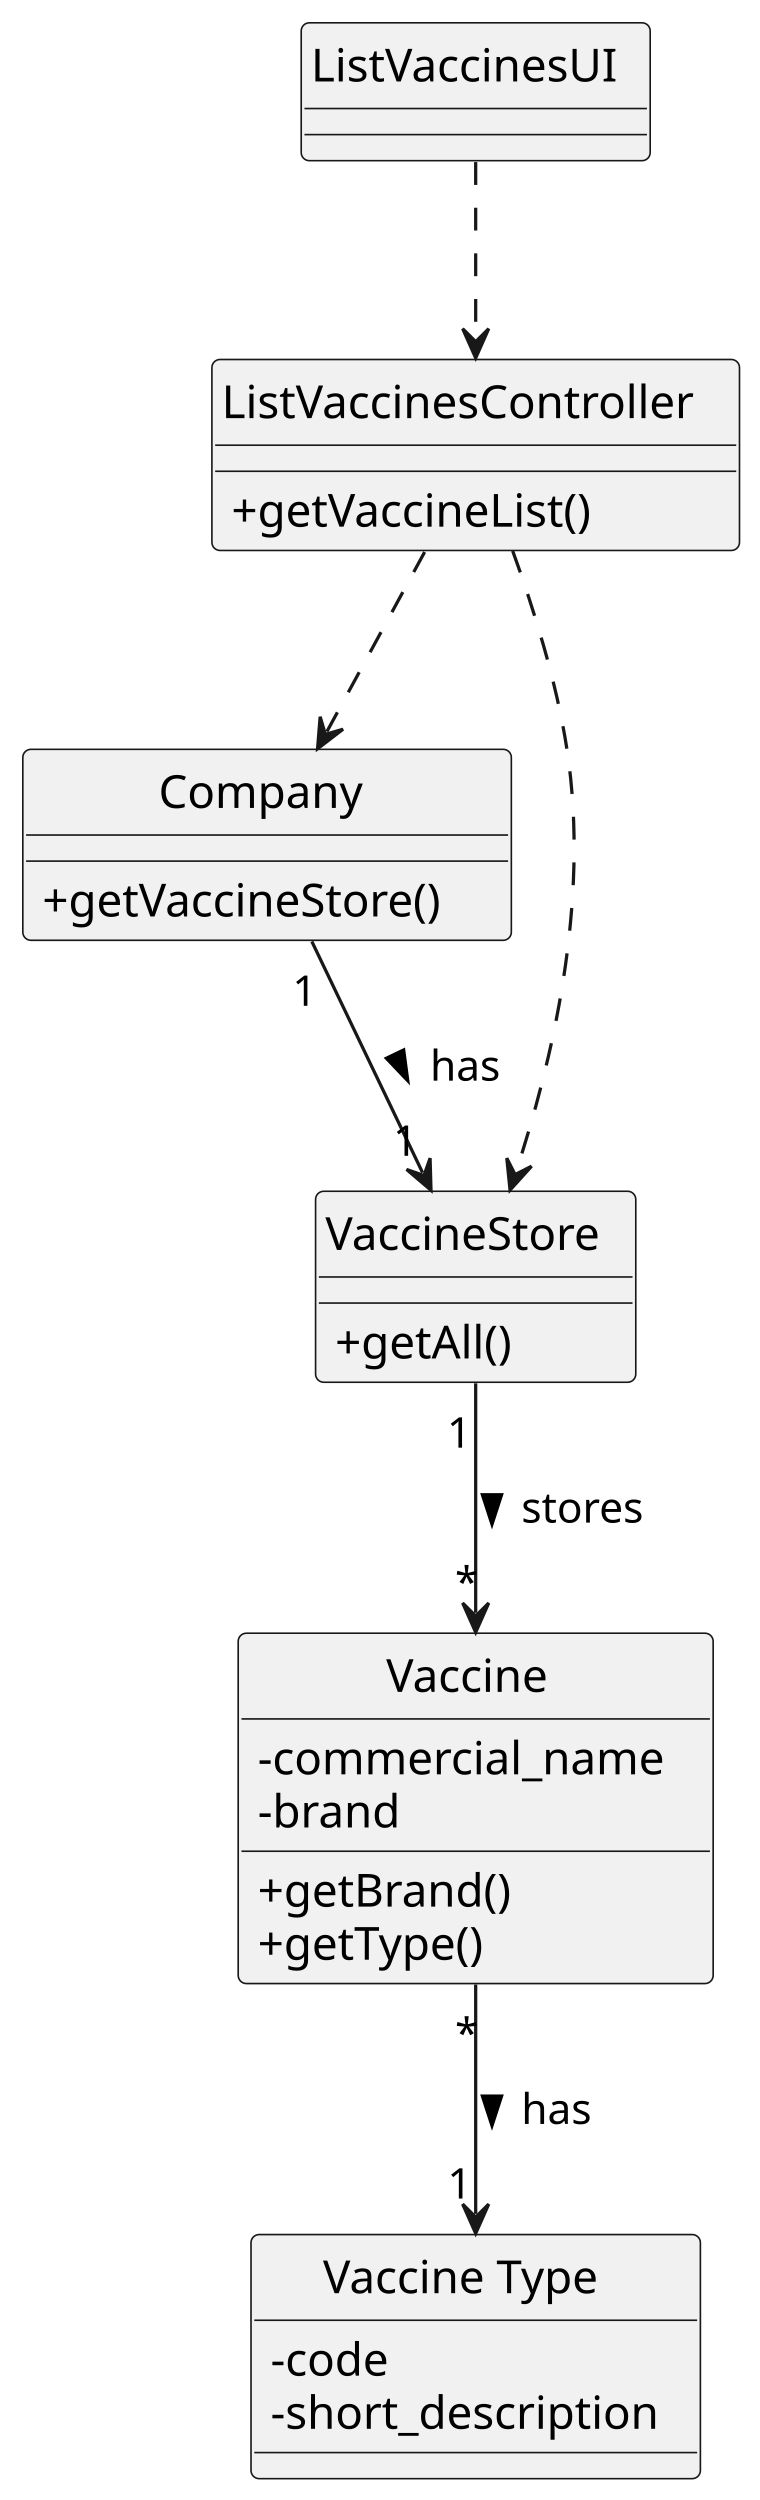
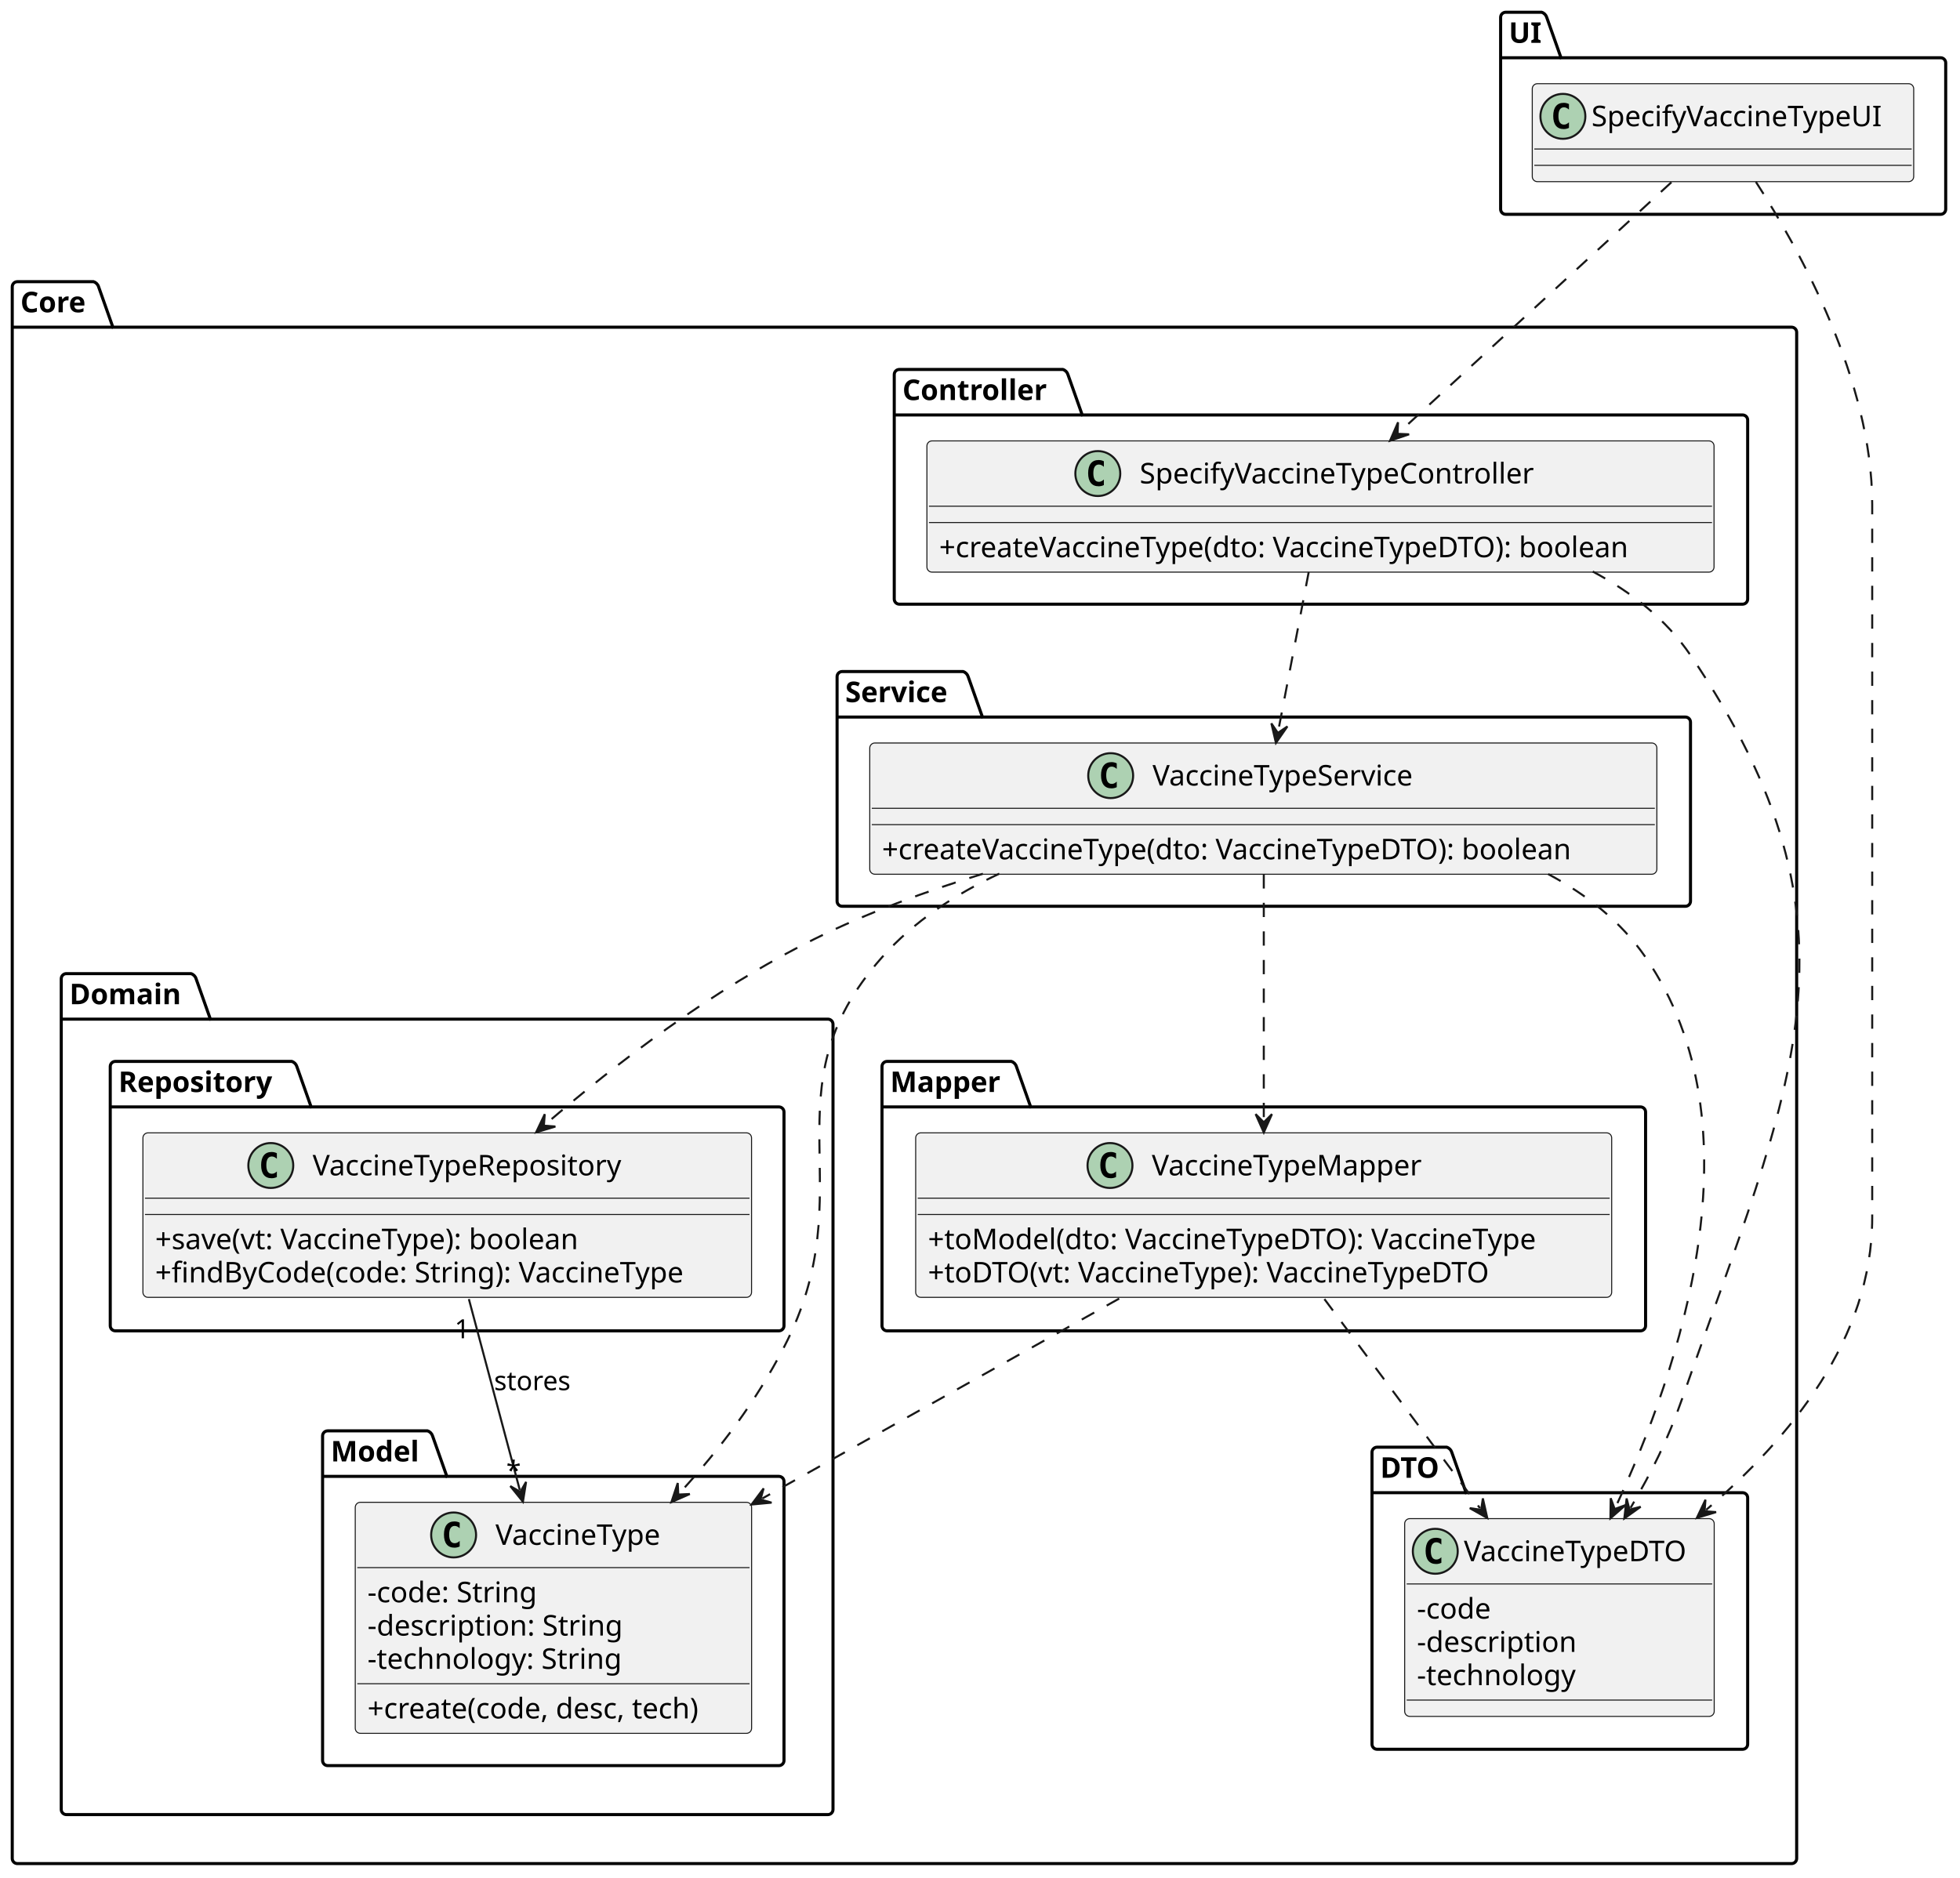
- <svg xmlns="http://www.w3.org/2000/svg" contentStyleType="text/css" data-diagram-type="CLASS" height="767px" preserveAspectRatio="none" style="width:233px;height:767px;background:#FFFFFF;" version="1.1" viewBox="0 0 233 767" width="233px" zoomAndPan="magnify">
+ <svg xmlns="http://www.w3.org/2000/svg" contentStyleType="text/css" data-diagram-type="CLASS" height="920px" preserveAspectRatio="none" style="width:960px;height:920px;background:#FFFFFF;" version="1.1" viewBox="0 0 960 920" width="960px" zoomAndPan="magnify">
  <defs />
  <g>
-     <g class="entity" data-entity="ListVaccinesUI" data-source-line="4" data-uid="ent0002" id="entity_ListVaccinesUI">
-       <rect fill="#F1F1F1" height="42.297" rx="2.5" ry="2.5" style="stroke:#181818;stroke-width:0.5;" width="107.069" x="92.41" y="7" />
-       <text fill="#000000" font-family="sans-serif" font-size="14" lengthAdjust="spacing" textLength="101.069" x="95.41" y="24.995">ListVaccinesUI</text>
-       <line style="stroke:#181818;stroke-width:0.5;" x1="93.41" x2="198.479" y1="33.297" y2="33.297" />
-       <line style="stroke:#181818;stroke-width:0.5;" x1="93.41" x2="198.479" y1="41.297" y2="41.297" />
+     <g class="cluster" data-entity="UI" data-source-line="3" data-uid="ent0002" id="cluster_UI">
+       <path d="M737.5,6 L755.077,6 A3.75,3.75 0 0 1 757.577,8.5 L764.577,28.297 L950.5,28.297 A2.5,2.5 0 0 1 953,30.797 L953,102.5 A2.5,2.5 0 0 1 950.5,105 L737.5,105 A2.5,2.5 0 0 1 735,102.5 L735,8.5 A2.5,2.5 0 0 1 737.5,6" fill="none" style="stroke:#000000;stroke-width:1.5;" />
+       <line style="stroke:#000000;stroke-width:1.5;" x1="735" x2="764.577" y1="28.297" y2="28.297" />
+       <text fill="#000000" font-family="sans-serif" font-size="14" font-weight="bold" lengthAdjust="spacing" textLength="16.577" x="739" y="20.995">UI</text>
    </g>
-     <g class="entity" data-entity="ListVaccinesController" data-source-line="7" data-uid="ent0003" id="entity_ListVaccinesController">
-       <rect fill="#F1F1F1" height="58.594" rx="2.5" ry="2.5" style="stroke:#181818;stroke-width:0.5;" width="161.866" x="65.01" y="110.29" />
-       <text fill="#000000" font-family="sans-serif" font-size="14" lengthAdjust="spacing" textLength="155.866" x="68.01" y="128.285">ListVaccinesController</text>
-       <line style="stroke:#181818;stroke-width:0.5;" x1="66.01" x2="225.876" y1="136.587" y2="136.587" />
-       <line style="stroke:#181818;stroke-width:0.5;" x1="66.01" x2="225.876" y1="144.587" y2="144.587" />
-       <text fill="#000000" font-family="sans-serif" font-size="14" lengthAdjust="spacing" textLength="125.043" x="71.01" y="161.582">+getVaccineList()</text>
+     <g class="cluster" data-entity="Core" data-source-line="8" data-uid="ent0004" id="cluster_Core">
+       <path d="M8.5,138 L45.792,138 A3.75,3.75 0 0 1 48.292,140.5 L55.292,160.297 L877.5,160.297 A2.5,2.5 0 0 1 880,162.797 L880,910.5 A2.5,2.5 0 0 1 877.5,913 L8.5,913 A2.5,2.5 0 0 1 6,910.5 L6,140.5 A2.5,2.5 0 0 1 8.5,138" fill="none" style="stroke:#000000;stroke-width:1.5;" />
+       <line style="stroke:#000000;stroke-width:1.5;" x1="6" x2="55.292" y1="160.297" y2="160.297" />
+       <text fill="#000000" font-family="sans-serif" font-size="14" font-weight="bold" lengthAdjust="spacing" textLength="36.292" x="10" y="152.995">Core</text>
    </g>
-     <g class="entity" data-entity="Company" data-source-line="11" data-uid="ent0004" id="entity_Company">
-       <rect fill="#F1F1F1" height="58.594" rx="2.5" ry="2.5" style="stroke:#181818;stroke-width:0.5;" width="149.881" x="7" y="229.89" />
-       <text fill="#000000" font-family="sans-serif" font-size="14" lengthAdjust="spacing" textLength="66.603" x="48.639" y="247.885">Company</text>
-       <line style="stroke:#181818;stroke-width:0.5;" x1="8" x2="155.881" y1="256.187" y2="256.187" />
-       <line style="stroke:#181818;stroke-width:0.5;" x1="8" x2="155.881" y1="264.187" y2="264.187" />
-       <text fill="#000000" font-family="sans-serif" font-size="14" lengthAdjust="spacing" textLength="137.881" x="13" y="281.182">+getVaccineStore()</text>
+     <g class="cluster" data-entity="Controller" data-source-line="10" data-uid="ent0005" id="cluster_Controller">
+       <path d="M440.5,181 L520.571,181 A3.75,3.75 0 0 1 523.071,183.5 L530.071,203.297 L853.5,203.297 A2.5,2.5 0 0 1 856,205.797 L856,293.5 A2.5,2.5 0 0 1 853.5,296 L440.5,296 A2.5,2.5 0 0 1 438,293.5 L438,183.5 A2.5,2.5 0 0 1 440.5,181" fill="none" style="stroke:#000000;stroke-width:1.5;" />
+       <line style="stroke:#000000;stroke-width:1.5;" x1="438" x2="530.071" y1="203.297" y2="203.297" />
+       <text fill="#000000" font-family="sans-serif" font-size="14" font-weight="bold" lengthAdjust="spacing" textLength="79.071" x="442" y="195.995">Controller</text>
    </g>
-     <g class="entity" data-entity="VaccineStore" data-source-line="15" data-uid="ent0005" id="entity_VaccineStore">
-       <rect fill="#F1F1F1" height="58.594" rx="2.5" ry="2.5" style="stroke:#181818;stroke-width:0.5;" width="98.237" x="96.82" y="365.48" />
-       <text fill="#000000" font-family="sans-serif" font-size="14" lengthAdjust="spacing" textLength="92.237" x="99.82" y="383.475">VaccineStore</text>
-       <line style="stroke:#181818;stroke-width:0.5;" x1="97.82" x2="194.057" y1="391.777" y2="391.777" />
-       <line style="stroke:#181818;stroke-width:0.5;" x1="97.82" x2="194.057" y1="399.777" y2="399.777" />
-       <text fill="#000000" font-family="sans-serif" font-size="14" lengthAdjust="spacing" textLength="63" x="102.82" y="416.772">+getAll()</text>
+     <g class="cluster" data-entity="Service" data-source-line="16" data-uid="ent0007" id="cluster_Service">
+       <path d="M412.5,329 L471.701,329 A3.75,3.75 0 0 1 474.201,331.5 L481.201,351.297 L825.5,351.297 A2.5,2.5 0 0 1 828,353.797 L828,441.5 A2.5,2.5 0 0 1 825.5,444 L412.5,444 A2.5,2.5 0 0 1 410,441.5 L410,331.5 A2.5,2.5 0 0 1 412.5,329" fill="none" style="stroke:#000000;stroke-width:1.5;" />
+       <line style="stroke:#000000;stroke-width:1.5;" x1="410" x2="481.201" y1="351.297" y2="351.297" />
+       <text fill="#000000" font-family="sans-serif" font-size="14" font-weight="bold" lengthAdjust="spacing" textLength="58.201" x="414" y="343.995">Service</text>
    </g>
-     <g class="entity" data-entity="Vaccine" data-source-line="19" data-uid="ent0006" id="entity_Vaccine">
-       <rect fill="#F1F1F1" height="107.484" rx="2.5" ry="2.5" style="stroke:#181818;stroke-width:0.5;" width="145.718" x="73.08" y="501.07" />
-       <text fill="#000000" font-family="sans-serif" font-size="14" lengthAdjust="spacing" textLength="54.927" x="118.475" y="519.065">Vaccine</text>
-       <line style="stroke:#181818;stroke-width:0.5;" x1="74.08" x2="217.798" y1="527.367" y2="527.367" />
-       <text fill="#000000" font-family="sans-serif" font-size="14" lengthAdjust="spacing" textLength="133.718" x="79.08" y="544.362">-commercial_name</text>
-       <text fill="#000000" font-family="sans-serif" font-size="14" lengthAdjust="spacing" textLength="46.033" x="79.08" y="560.659">-brand</text>
-       <line style="stroke:#181818;stroke-width:0.5;" x1="74.08" x2="217.798" y1="567.961" y2="567.961" />
-       <text fill="#000000" font-family="sans-serif" font-size="14" lengthAdjust="spacing" textLength="87.343" x="79.08" y="584.956">+getBrand()</text>
-       <text fill="#000000" font-family="sans-serif" font-size="14" lengthAdjust="spacing" textLength="79.981" x="79.08" y="601.253">+getType()</text>
+     <g class="cluster" data-entity="Domain" data-source-line="22" data-uid="ent0009" id="cluster_Domain">
+       <path d="M32.5,477 L93.54,477 A3.75,3.75 0 0 1 96.04,479.5 L103.04,499.297 L405.5,499.297 A2.5,2.5 0 0 1 408,501.797 L408,886.5 A2.5,2.5 0 0 1 405.5,889 L32.5,889 A2.5,2.5 0 0 1 30,886.5 L30,479.5 A2.5,2.5 0 0 1 32.5,477" fill="none" style="stroke:#000000;stroke-width:1.5;" />
+       <line style="stroke:#000000;stroke-width:1.5;" x1="30" x2="103.04" y1="499.297" y2="499.297" />
+       <text fill="#000000" font-family="sans-serif" font-size="14" font-weight="bold" lengthAdjust="spacing" textLength="60.04" x="34" y="491.995">Domain</text>
    </g>
-     <g class="entity" data-entity="Vaccine Type" data-source-line="26" data-uid="ent0007" id="entity_Vaccine Type">
-       <rect fill="#F1F1F1" height="74.891" rx="2.5" ry="2.5" style="stroke:#181818;stroke-width:0.5;" width="137.87" x="77.01" y="685.56" />
-       <text fill="#000000" font-family="sans-serif" font-size="14" lengthAdjust="spacing" textLength="93.714" x="99.088" y="703.555">Vaccine Type</text>
-       <line style="stroke:#181818;stroke-width:0.5;" x1="78.01" x2="213.88" y1="711.857" y2="711.857" />
-       <text fill="#000000" font-family="sans-serif" font-size="14" lengthAdjust="spacing" textLength="38.815" x="83.01" y="728.852">-code</text>
-       <text fill="#000000" font-family="sans-serif" font-size="14" lengthAdjust="spacing" textLength="125.87" x="83.01" y="745.149">-short_description</text>
-       <line style="stroke:#181818;stroke-width:0.5;" x1="78.01" x2="213.88" y1="752.451" y2="752.451" />
+     <g class="cluster" data-entity="Model" data-source-line="23" data-uid="ent0010" id="cluster_Model">
+       <path d="M160.5,701 L209.365,701 A3.75,3.75 0 0 1 211.865,703.5 L218.865,723.297 L381.5,723.297 A2.5,2.5 0 0 1 384,725.797 L384,862.5 A2.5,2.5 0 0 1 381.5,865 L160.5,865 A2.5,2.5 0 0 1 158,862.5 L158,703.5 A2.5,2.5 0 0 1 160.5,701" fill="none" style="stroke:#000000;stroke-width:1.5;" />
+       <line style="stroke:#000000;stroke-width:1.5;" x1="158" x2="218.865" y1="723.297" y2="723.297" />
+       <text fill="#000000" font-family="sans-serif" font-size="14" font-weight="bold" lengthAdjust="spacing" textLength="47.865" x="162" y="715.995">Model</text>
    </g>
-     <g class="link" data-entity-1="ListVaccinesUI" data-entity-2="ListVaccinesController" data-source-line="31" data-uid="lnk8" id="link_ListVaccinesUI_ListVaccinesController">
-       <path codeLine="31" d="M145.94,49.73 C145.94,66.7 145.94,84.95 145.94,103.84" fill="none" id="ListVaccinesUI-to-ListVaccinesController" style="stroke:#181818;stroke-width:1;stroke-dasharray:7,7;" />
-       <polygon fill="#181818" points="145.94,109.84,149.94,100.84,145.94,104.84,141.94,100.84,145.94,109.84" style="stroke:#181818;stroke-width:1;" />
+     <g class="cluster" data-entity="Repository" data-source-line="32" data-uid="ent0012" id="cluster_Repository">
+       <path d="M56.5,520 L142.888,520 A3.75,3.75 0 0 1 145.388,522.5 L152.388,542.297 L381.5,542.297 A2.5,2.5 0 0 1 384,544.797 L384,649.5 A2.5,2.5 0 0 1 381.5,652 L56.5,652 A2.5,2.5 0 0 1 54,649.5 L54,522.5 A2.5,2.5 0 0 1 56.5,520" fill="none" style="stroke:#000000;stroke-width:1.5;" />
+       <line style="stroke:#000000;stroke-width:1.5;" x1="54" x2="152.388" y1="542.297" y2="542.297" />
+       <text fill="#000000" font-family="sans-serif" font-size="14" font-weight="bold" lengthAdjust="spacing" textLength="85.388" x="58" y="534.995">Repository</text>
    </g>
-     <g class="link" data-entity-1="ListVaccinesController" data-entity-2="Company" data-source-line="32" data-uid="lnk9" id="link_ListVaccinesController_Company">
-       <path codeLine="32" d="M130.28,169.36 C120.29,187.72 110.27,206.141 100.3,224.441" fill="none" id="ListVaccinesController-to-Company" style="stroke:#181818;stroke-width:1;stroke-dasharray:7,7;" />
-       <polygon fill="#181818" points="97.43,229.71,105.248,223.72,99.822,225.319,98.223,219.893,97.43,229.71" style="stroke:#181818;stroke-width:1;" />
+     <g class="cluster" data-entity="DTO" data-source-line="40" data-uid="ent0014" id="cluster_DTO">
+       <path d="M674.5,709 L708.572,709 A3.75,3.75 0 0 1 711.072,711.5 L718.072,731.297 L853.5,731.297 A2.5,2.5 0 0 1 856,733.797 L856,854.5 A2.5,2.5 0 0 1 853.5,857 L674.5,857 A2.5,2.5 0 0 1 672,854.5 L672,711.5 A2.5,2.5 0 0 1 674.5,709" fill="none" style="stroke:#000000;stroke-width:1.5;" />
+       <line style="stroke:#000000;stroke-width:1.5;" x1="672" x2="718.072" y1="731.297" y2="731.297" />
+       <text fill="#000000" font-family="sans-serif" font-size="14" font-weight="bold" lengthAdjust="spacing" textLength="33.072" x="676" y="723.995">DTO</text>
    </g>
-     <g class="link" data-entity-1="ListVaccinesController" data-entity-2="VaccineStore" data-source-line="33" data-uid="lnk10" id="link_ListVaccinesController_VaccineStore">
-       <path codeLine="33" d="M157.29,169.02 C163.57,186.31 170.74,209.01 173.94,229.89 C181.21,277.39 169.047,326.728 158.347,359.408" fill="none" id="ListVaccinesController-to-VaccineStore" style="stroke:#181818;stroke-width:1;stroke-dasharray:7,7;" />
-       <polygon fill="#181818" points="156.48,365.11,163.082,357.801,158.036,360.358,155.479,355.312,156.48,365.11" style="stroke:#181818;stroke-width:1;" />
+     <g class="cluster" data-entity="Mapper" data-source-line="48" data-uid="ent0016" id="cluster_Mapper">
+       <path d="M434.5,520 L495.321,520 A3.75,3.75 0 0 1 497.821,522.5 L504.821,542.297 L803.5,542.297 A2.5,2.5 0 0 1 806,544.797 L806,649.5 A2.5,2.5 0 0 1 803.5,652 L434.5,652 A2.5,2.5 0 0 1 432,649.5 L432,522.5 A2.5,2.5 0 0 1 434.5,520" fill="none" style="stroke:#000000;stroke-width:1.5;" />
+       <line style="stroke:#000000;stroke-width:1.5;" x1="432" x2="504.821" y1="542.297" y2="542.297" />
+       <text fill="#000000" font-family="sans-serif" font-size="14" font-weight="bold" lengthAdjust="spacing" textLength="59.821" x="436" y="534.995">Mapper</text>
    </g>
-     <g class="link" data-entity-1="Company" data-entity-2="VaccineStore" data-source-line="34" data-uid="lnk11" id="link_Company_VaccineStore">
-       <path codeLine="34" d="M95.67,288.84 C106.47,311.38 118.848,337.229 129.638,359.759" fill="none" id="Company-to-VaccineStore" style="stroke:#181818;stroke-width:1;" />
-       <polygon fill="#181818" points="132.23,365.17,131.95,355.325,130.07,360.661,124.735,358.781,132.23,365.17" style="stroke:#181818;stroke-width:1;" />
-       <polygon fill="#000000" points="125.1,331.556,123.843,322.129,118.542,324.668,125.1,331.556" style="stroke:#000000;stroke-width:1;" />
-       <text fill="#000000" font-family="sans-serif" font-size="13" lengthAdjust="spacing" textLength="22.979" x="131.94" y="331.547">has</text>
-       <text fill="#000000" font-family="sans-serif" font-size="13" lengthAdjust="spacing" textLength="8.271" x="89.705" y="308.583">1</text>
-       <text fill="#000000" font-family="sans-serif" font-size="13" lengthAdjust="spacing" textLength="8.271" x="120.606" y="354.597">1</text>
+     <g class="entity" data-entity="SpecifyVaccineTypeUI" data-source-line="4" data-uid="ent0003" id="entity_SpecifyVaccineTypeUI">
+       <rect fill="#F1F1F1" height="48" rx="2.5" ry="2.5" style="stroke:#181818;stroke-width:0.5;" width="186.827" x="750.5" y="41" />
+       <ellipse cx="765.5" cy="57" fill="#ADD1B2" rx="11" ry="11" style="stroke:#181818;stroke-width:1;" />
+       <path d="M768.469,62.641 Q767.891,62.938 767.25,63.078 Q766.609,63.234 765.906,63.234 Q763.406,63.234 762.078,61.594 Q760.766,59.938 760.766,56.812 Q760.766,53.688 762.078,52.031 Q763.406,50.375 765.906,50.375 Q766.609,50.375 767.25,50.531 Q767.906,50.688 768.469,50.984 L768.469,53.703 Q767.844,53.125 767.25,52.859 Q766.656,52.578 766.031,52.578 Q764.688,52.578 764,53.656 Q763.312,54.719 763.312,56.812 Q763.312,58.906 764,59.984 Q764.688,61.047 766.031,61.047 Q766.656,61.047 767.25,60.781 Q767.844,60.5 768.469,59.922 L768.469,62.641 Z " fill="#000000" />
+       <text fill="#000000" font-family="sans-serif" font-size="14" lengthAdjust="spacing" textLength="154.827" x="779.5" y="61.847">SpecifyVaccineTypeUI</text>
+       <line style="stroke:#181818;stroke-width:0.5;" x1="751.5" x2="936.327" y1="73" y2="73" />
+       <line style="stroke:#181818;stroke-width:0.5;" x1="751.5" x2="936.327" y1="81" y2="81" />
    </g>
-     <g class="link" data-entity-1="VaccineStore" data-entity-2="Vaccine" data-source-line="35" data-uid="lnk12" id="link_VaccineStore_Vaccine">
-       <path codeLine="35" d="M145.94,424.4 C145.94,445.66 145.94,469.27 145.94,494.8" fill="none" id="VaccineStore-to-Vaccine" style="stroke:#181818;stroke-width:1;" />
-       <polygon fill="#181818" points="145.94,500.8,149.94,491.8,145.94,495.8,141.94,491.8,145.94,500.8" style="stroke:#181818;stroke-width:1;" />
-       <polygon fill="#000000" points="150.94,467.636,153.879,458.591,148.001,458.591,150.94,467.636" style="stroke:#000000;stroke-width:1;" />
-       <text fill="#000000" font-family="sans-serif" font-size="13" lengthAdjust="spacing" textLength="39.94" x="159.94" y="467.137">stores</text>
-       <text fill="#000000" font-family="sans-serif" font-size="13" lengthAdjust="spacing" textLength="8.271" x="137.143" y="444.137">1</text>
-       <text fill="#000000" font-family="sans-serif" font-size="13" lengthAdjust="spacing" textLength="6.5" x="139.588" y="489.994">*</text>
+     <g class="entity" data-entity="SpecifyVaccineTypeController" data-source-line="11" data-uid="ent0006" id="entity_SpecifyVaccineTypeController">
+       <rect fill="#F1F1F1" height="64.297" rx="2.5" ry="2.5" style="stroke:#181818;stroke-width:0.5;" width="385.529" x="454" y="216" />
+       <ellipse cx="537.703" cy="232" fill="#ADD1B2" rx="11" ry="11" style="stroke:#181818;stroke-width:1;" />
+       <path d="M540.671,237.641 Q540.093,237.938 539.453,238.078 Q538.812,238.234 538.109,238.234 Q535.609,238.234 534.281,236.594 Q532.968,234.938 532.968,231.812 Q532.968,228.688 534.281,227.031 Q535.609,225.375 538.109,225.375 Q538.812,225.375 539.453,225.531 Q540.109,225.688 540.671,225.984 L540.671,228.703 Q540.046,228.125 539.453,227.859 Q538.859,227.578 538.234,227.578 Q536.89,227.578 536.203,228.656 Q535.515,229.719 535.515,231.812 Q535.515,233.906 536.203,234.984 Q536.89,236.047 538.234,236.047 Q538.859,236.047 539.453,235.781 Q540.046,235.5 540.671,234.922 L540.671,237.641 Z " fill="#000000" />
+       <text fill="#000000" font-family="sans-serif" font-size="14" lengthAdjust="spacing" textLength="209.624" x="558.203" y="236.847">SpecifyVaccineTypeController</text>
+       <line style="stroke:#181818;stroke-width:0.5;" x1="455" x2="838.529" y1="248" y2="248" />
+       <line style="stroke:#181818;stroke-width:0.5;" x1="455" x2="838.529" y1="256" y2="256" />
+       <text fill="#000000" font-family="sans-serif" font-size="14" lengthAdjust="spacing" textLength="373.529" x="460" y="272.995">+createVaccineType(dto: VaccineTypeDTO): boolean</text>
    </g>
-     <g class="link" data-entity-1="Vaccine" data-entity-2="Vaccine Type" data-source-line="36" data-uid="lnk13" id="link_Vaccine_Vaccine Type">
-       <path codeLine="36" d="M145.94,608.86 C145.94,633.74 145.94,656.79 145.94,679.22" fill="none" id="Vaccine-to-Vaccine Type" style="stroke:#181818;stroke-width:1;" />
-       <polygon fill="#181818" points="145.94,685.22,149.94,676.22,145.94,680.22,141.94,676.22,145.94,685.22" style="stroke:#181818;stroke-width:1;" />
-       <polygon fill="#000000" points="150.94,652.126,153.879,643.081,148.001,643.081,150.94,652.126" style="stroke:#000000;stroke-width:1;" />
-       <text fill="#000000" font-family="sans-serif" font-size="13" lengthAdjust="spacing" textLength="22.979" x="159.94" y="651.627">has</text>
-       <text fill="#000000" font-family="sans-serif" font-size="13" lengthAdjust="spacing" textLength="6.5" x="139.605" y="628.436">*</text>
-       <text fill="#000000" font-family="sans-serif" font-size="13" lengthAdjust="spacing" textLength="8.271" x="137.275" y="674.515">1</text>
+     <g class="entity" data-entity="VaccineTypeService" data-source-line="17" data-uid="ent0008" id="entity_VaccineTypeService">
+       <rect fill="#F1F1F1" height="64.297" rx="2.5" ry="2.5" style="stroke:#181818;stroke-width:0.5;" width="385.529" x="426" y="364" />
+       <ellipse cx="544.012" cy="380" fill="#ADD1B2" rx="11" ry="11" style="stroke:#181818;stroke-width:1;" />
+       <path d="M546.981,385.641 Q546.403,385.938 545.762,386.078 Q545.122,386.234 544.418,386.234 Q541.918,386.234 540.59,384.594 Q539.278,382.938 539.278,379.812 Q539.278,376.688 540.59,375.031 Q541.918,373.375 544.418,373.375 Q545.122,373.375 545.762,373.531 Q546.418,373.688 546.981,373.984 L546.981,376.703 Q546.356,376.125 545.762,375.859 Q545.168,375.578 544.543,375.578 Q543.2,375.578 542.512,376.656 Q541.825,377.719 541.825,379.812 Q541.825,381.906 542.512,382.984 Q543.2,384.047 544.543,384.047 Q545.168,384.047 545.762,383.781 Q546.356,383.5 546.981,382.922 L546.981,385.641 Z " fill="#000000" />
+       <text fill="#000000" font-family="sans-serif" font-size="14" lengthAdjust="spacing" textLength="141.005" x="564.512" y="384.847">VaccineTypeService</text>
+       <line style="stroke:#181818;stroke-width:0.5;" x1="427" x2="810.529" y1="396" y2="396" />
+       <line style="stroke:#181818;stroke-width:0.5;" x1="427" x2="810.529" y1="404" y2="404" />
+       <text fill="#000000" font-family="sans-serif" font-size="14" lengthAdjust="spacing" textLength="373.529" x="432" y="420.995">+createVaccineType(dto: VaccineTypeDTO): boolean</text>
+     </g>
+     <g class="entity" data-entity="VaccineType" data-source-line="24" data-uid="ent0011" id="entity_VaccineType">
+       <rect fill="#F1F1F1" height="113.188" rx="2.5" ry="2.5" style="stroke:#181818;stroke-width:0.5;" width="194.13" x="174" y="736" />
+       <ellipse cx="222.183" cy="752" fill="#ADD1B2" rx="11" ry="11" style="stroke:#181818;stroke-width:1;" />
+       <path d="M225.152,757.641 Q224.574,757.938 223.933,758.078 Q223.292,758.234 222.589,758.234 Q220.089,758.234 218.761,756.594 Q217.449,754.938 217.449,751.812 Q217.449,748.688 218.761,747.031 Q220.089,745.375 222.589,745.375 Q223.292,745.375 223.933,745.531 Q224.589,745.688 225.152,745.984 L225.152,748.703 Q224.527,748.125 223.933,747.859 Q223.339,747.578 222.714,747.578 Q221.371,747.578 220.683,748.656 Q219.996,749.719 219.996,751.812 Q219.996,753.906 220.683,754.984 Q221.371,756.047 222.714,756.047 Q223.339,756.047 223.933,755.781 Q224.527,755.5 225.152,754.922 L225.152,757.641 Z " fill="#000000" />
+       <text fill="#000000" font-family="sans-serif" font-size="14" lengthAdjust="spacing" textLength="89.264" x="242.683" y="756.847">VaccineType</text>
+       <line style="stroke:#181818;stroke-width:0.5;" x1="175" x2="367.13" y1="768" y2="768" />
+       <text fill="#000000" font-family="sans-serif" font-size="14" lengthAdjust="spacing" textLength="89.763" x="180" y="784.995">-code: String</text>
+       <text fill="#000000" font-family="sans-serif" font-size="14" lengthAdjust="spacing" textLength="133.841" x="180" y="801.292">-description: String</text>
+       <text fill="#000000" font-family="sans-serif" font-size="14" lengthAdjust="spacing" textLength="133.738" x="180" y="817.589">-technology: String</text>
+       <line style="stroke:#181818;stroke-width:0.5;" x1="175" x2="367.13" y1="824.891" y2="824.891" />
+       <text fill="#000000" font-family="sans-serif" font-size="14" lengthAdjust="spacing" textLength="182.13" x="180" y="841.886">+create(code, desc, tech)</text>
+     </g>
+     <g class="entity" data-entity="VaccineTypeRepository" data-source-line="33" data-uid="ent0013" id="entity_VaccineTypeRepository">
+       <rect fill="#F1F1F1" height="80.594" rx="2.5" ry="2.5" style="stroke:#181818;stroke-width:0.5;" width="298.104" x="70" y="555" />
+       <ellipse cx="132.634" cy="571" fill="#ADD1B2" rx="11" ry="11" style="stroke:#181818;stroke-width:1;" />
+       <path d="M135.603,576.641 Q135.025,576.938 134.384,577.078 Q133.744,577.234 133.041,577.234 Q130.541,577.234 129.212,575.594 Q127.9,573.938 127.9,570.812 Q127.9,567.688 129.212,566.031 Q130.541,564.375 133.041,564.375 Q133.744,564.375 134.384,564.531 Q135.041,564.688 135.603,564.984 L135.603,567.703 Q134.978,567.125 134.384,566.859 Q133.791,566.578 133.166,566.578 Q131.822,566.578 131.134,567.656 Q130.447,568.719 130.447,570.812 Q130.447,572.906 131.134,573.984 Q131.822,575.047 133.166,575.047 Q133.791,575.047 134.384,574.781 Q134.978,574.5 135.603,573.922 L135.603,576.641 Z " fill="#000000" />
+       <text fill="#000000" font-family="sans-serif" font-size="14" lengthAdjust="spacing" textLength="164.336" x="153.134" y="575.847">VaccineTypeRepository</text>
+       <line style="stroke:#181818;stroke-width:0.5;" x1="71" x2="367.104" y1="587" y2="587" />
+       <line style="stroke:#181818;stroke-width:0.5;" x1="71" x2="367.104" y1="595" y2="595" />
+       <text fill="#000000" font-family="sans-serif" font-size="14" lengthAdjust="spacing" textLength="232.77" x="76" y="611.995">+save(vt: VaccineType): boolean</text>
+       <text fill="#000000" font-family="sans-serif" font-size="14" lengthAdjust="spacing" textLength="286.104" x="76" y="628.292">+findByCode(code: String): VaccineType</text>
+     </g>
+     <g class="entity" data-entity="VaccineTypeDTO" data-source-line="41" data-uid="ent0015" id="entity_VaccineTypeDTO">
+       <rect fill="#F1F1F1" height="96.891" rx="2.5" ry="2.5" style="stroke:#181818;stroke-width:0.5;" width="151.615" x="688" y="744" />
+       <ellipse cx="703" cy="760" fill="#ADD1B2" rx="11" ry="11" style="stroke:#181818;stroke-width:1;" />
+       <path d="M705.969,765.641 Q705.391,765.938 704.75,766.078 Q704.109,766.234 703.406,766.234 Q700.906,766.234 699.578,764.594 Q698.266,762.938 698.266,759.812 Q698.266,756.688 699.578,755.031 Q700.906,753.375 703.406,753.375 Q704.109,753.375 704.75,753.531 Q705.406,753.688 705.969,753.984 L705.969,756.703 Q705.344,756.125 704.75,755.859 Q704.156,755.578 703.531,755.578 Q702.188,755.578 701.5,756.656 Q700.812,757.719 700.812,759.812 Q700.812,761.906 701.5,762.984 Q702.188,764.047 703.531,764.047 Q704.156,764.047 704.75,763.781 Q705.344,763.5 705.969,762.922 L705.969,765.641 Z " fill="#000000" />
+       <text fill="#000000" font-family="sans-serif" font-size="14" lengthAdjust="spacing" textLength="119.615" x="717" y="764.847">VaccineTypeDTO</text>
+       <line style="stroke:#181818;stroke-width:0.5;" x1="689" x2="838.615" y1="776" y2="776" />
+       <text fill="#000000" font-family="sans-serif" font-size="14" lengthAdjust="spacing" textLength="38.815" x="694" y="792.995">-code</text>
+       <text fill="#000000" font-family="sans-serif" font-size="14" lengthAdjust="spacing" textLength="82.893" x="694" y="809.292">-description</text>
+       <text fill="#000000" font-family="sans-serif" font-size="14" lengthAdjust="spacing" textLength="82.79" x="694" y="825.589">-technology</text>
+       <line style="stroke:#181818;stroke-width:0.5;" x1="689" x2="838.615" y1="832.891" y2="832.891" />
+     </g>
+     <g class="entity" data-entity="VaccineTypeMapper" data-source-line="49" data-uid="ent0017" id="entity_VaccineTypeMapper">
+       <rect fill="#F1F1F1" height="80.594" rx="2.5" ry="2.5" style="stroke:#181818;stroke-width:0.5;" width="340.897" x="448.5" y="555" />
+       <ellipse cx="543.667" cy="571" fill="#ADD1B2" rx="11" ry="11" style="stroke:#181818;stroke-width:1;" />
+       <path d="M546.635,576.641 Q546.057,576.938 545.417,577.078 Q544.776,577.234 544.073,577.234 Q541.573,577.234 540.245,575.594 Q538.932,573.938 538.932,570.812 Q538.932,567.688 540.245,566.031 Q541.573,564.375 544.073,564.375 Q544.776,564.375 545.417,564.531 Q546.073,564.688 546.635,564.984 L546.635,567.703 Q546.01,567.125 545.417,566.859 Q544.823,566.578 544.198,566.578 Q542.854,566.578 542.167,567.656 Q541.479,568.719 541.479,570.812 Q541.479,572.906 542.167,573.984 Q542.854,575.047 544.198,575.047 Q544.823,575.047 545.417,574.781 Q546.01,574.5 546.635,573.922 L546.635,576.641 Z " fill="#000000" />
+       <text fill="#000000" font-family="sans-serif" font-size="14" lengthAdjust="spacing" textLength="142.065" x="564.167" y="575.847">VaccineTypeMapper</text>
+       <line style="stroke:#181818;stroke-width:0.5;" x1="449.5" x2="788.398" y1="587" y2="587" />
+       <line style="stroke:#181818;stroke-width:0.5;" x1="449.5" x2="788.398" y1="595" y2="595" />
+       <text fill="#000000" font-family="sans-serif" font-size="14" lengthAdjust="spacing" textLength="328.897" x="454.5" y="611.995">+toModel(dto: VaccineTypeDTO): VaccineType</text>
+       <text fill="#000000" font-family="sans-serif" font-size="14" lengthAdjust="spacing" textLength="308.048" x="454.5" y="628.292">+toDTO(vt: VaccineType): VaccineTypeDTO</text>
+     </g>
+     <g class="link" data-entity-1="SpecifyVaccineTypeUI" data-entity-2="SpecifyVaccineTypeController" data-source-line="56" data-uid="lnk18" id="link_SpecifyVaccineTypeUI_SpecifyVaccineTypeController">
+       <path codeLine="56" d="M818.65,89.29 C783.52,121.56 724.388,175.901 685.248,211.861" fill="none" id="SpecifyVaccineTypeUI-to-SpecifyVaccineTypeController" style="stroke:#181818;stroke-width:1;stroke-dasharray:7,7;" />
+       <polygon fill="#181818" points="680.83,215.92,690.164,212.776,684.512,212.537,684.751,206.885,680.83,215.92" style="stroke:#181818;stroke-width:1;" />
+     </g>
+     <g class="link" data-entity-1="SpecifyVaccineTypeUI" data-entity-2="VaccineTypeDTO" data-source-line="57" data-uid="lnk19" id="link_SpecifyVaccineTypeUI_VaccineTypeDTO">
+       <path codeLine="57" d="M860.02,89.09 C881.51,122.38 917,186.52 917,247 C917,247 917,247 917,596.5 C917,656.1 876.769,704.378 835.659,739.728" fill="none" id="SpecifyVaccineTypeUI-to-VaccineTypeDTO" style="stroke:#181818;stroke-width:1;stroke-dasharray:7,7;" />
+       <polygon fill="#181818" points="831.11,743.64,840.542,740.805,834.901,740.38,835.326,734.739,831.11,743.64" style="stroke:#181818;stroke-width:1;" />
+     </g>
+     <g class="link" data-entity-1="SpecifyVaccineTypeController" data-entity-2="VaccineTypeService" data-source-line="59" data-uid="lnk20" id="link_SpecifyVaccineTypeController_VaccineTypeService">
+       <path codeLine="59" d="M640.99,280.32 C636.25,305.04 630.799,333.447 626.079,358.087" fill="none" id="SpecifyVaccineTypeController-to-VaccineTypeService" style="stroke:#181818;stroke-width:1;stroke-dasharray:7,7;" />
+       <polygon fill="#181818" points="624.95,363.98,630.572,355.893,625.891,359.069,622.715,354.388,624.95,363.98" style="stroke:#181818;stroke-width:1;" />
+     </g>
+     <g class="link" data-entity-1="SpecifyVaccineTypeController" data-entity-2="VaccineTypeDTO" data-source-line="60" data-uid="lnk21" id="link_SpecifyVaccineTypeController_VaccineTypeDTO">
+       <path codeLine="60" d="M780.11,280 C799,290.06 816.04,303.37 828,321 C918.83,454.88 877.32,532.25 824,685 C816.94,705.24 809.161,720.914 798.631,738.744" fill="none" id="SpecifyVaccineTypeController-to-VaccineTypeDTO" style="stroke:#181818;stroke-width:1;stroke-dasharray:7,7;" />
+       <polygon fill="#181818" points="795.58,743.91,803.601,738.195,798.123,739.605,796.712,734.126,795.58,743.91" style="stroke:#181818;stroke-width:1;" />
+     </g>
+     <g class="link" data-entity-1="VaccineTypeService" data-entity-2="VaccineTypeRepository" data-source-line="62" data-uid="lnk22" id="link_VaccineTypeService_VaccineTypeRepository">
+       <path codeLine="62" d="M481.43,428.07 C453.44,436.68 424.72,447.25 399,460 C348.32,485.13 301.863,521.032 267.143,550.832" fill="none" id="VaccineTypeService-to-VaccineTypeRepository" style="stroke:#181818;stroke-width:1;stroke-dasharray:7,7;" />
+       <polygon fill="#181818" points="262.59,554.74,272.025,551.914,266.384,551.484,266.814,545.843,262.59,554.74" style="stroke:#181818;stroke-width:1;" />
+     </g>
+     <g class="link" data-entity-1="VaccineTypeService" data-entity-2="VaccineTypeMapper" data-source-line="63" data-uid="lnk23" id="link_VaccineTypeService_VaccineTypeMapper">
+       <path codeLine="63" d="M619,428.29 C619,462.56 619,511.57 619,548.83" fill="none" id="VaccineTypeService-to-VaccineTypeMapper" style="stroke:#181818;stroke-width:1;stroke-dasharray:7,7;" />
+       <polygon fill="#181818" points="619,554.83,623,545.83,619,549.83,615,545.83,619,554.83" style="stroke:#181818;stroke-width:1;" />
+     </g>
+     <g class="link" data-entity-1="VaccineTypeService" data-entity-2="VaccineType" data-source-line="64" data-uid="lnk24" id="link_VaccineTypeService_VaccineType">
+       <path codeLine="64" d="M489.47,428.03 C467.93,438.1 447.57,451.42 432,469 C373.97,534.53 424.27,582.28 384,660 C369.81,687.39 352.899,709.493 332.889,731.473" fill="none" id="VaccineTypeService-to-VaccineType" style="stroke:#181818;stroke-width:1;stroke-dasharray:7,7;" />
+       <polygon fill="#181818" points="328.85,735.91,337.867,731.948,332.216,732.213,331.951,726.562,328.85,735.91" style="stroke:#181818;stroke-width:1;" />
+     </g>
+     <g class="link" data-entity-1="VaccineTypeService" data-entity-2="VaccineTypeDTO" data-source-line="65" data-uid="lnk25" id="link_VaccineTypeService_VaccineTypeDTO">
+       <path codeLine="65" d="M758.3,428.23 C777.08,438.26 793.99,451.51 806,469 C863.12,552.21 822.523,671.006 791.293,738.406" fill="none" id="VaccineTypeService-to-VaccineTypeDTO" style="stroke:#181818;stroke-width:1;stroke-dasharray:7,7;" />
+       <polygon fill="#181818" points="788.77,743.85,796.183,737.366,790.872,739.313,788.924,734.002,788.77,743.85" style="stroke:#181818;stroke-width:1;" />
+     </g>
+     <g class="link" data-entity-1="VaccineTypeMapper" data-entity-2="VaccineTypeDTO" data-source-line="67" data-uid="lnk26" id="link_VaccineTypeMapper_VaccineTypeDTO">
+       <path codeLine="67" d="M648.69,636.43 C671.81,667.52 700.389,705.956 724.879,738.885" fill="none" id="VaccineTypeMapper-to-VaccineTypeDTO" style="stroke:#181818;stroke-width:1;stroke-dasharray:7,7;" />
+       <polygon fill="#181818" points="728.46,743.7,726.299,734.091,725.476,739.688,719.88,738.865,728.46,743.7" style="stroke:#181818;stroke-width:1;" />
+     </g>
+     <g class="link" data-entity-1="VaccineTypeMapper" data-entity-2="VaccineType" data-source-line="68" data-uid="lnk27" id="link_VaccineTypeMapper_VaccineType">
+       <path codeLine="68" d="M548.16,636.2 C496.29,665.26 430.514,702.117 373.354,734.147" fill="none" id="VaccineTypeMapper-to-VaccineType" style="stroke:#181818;stroke-width:1;stroke-dasharray:7,7;" />
+       <polygon fill="#181818" points="368.12,737.08,377.927,736.17,372.482,734.636,374.016,729.191,368.12,737.08" style="stroke:#181818;stroke-width:1;" />
+     </g>
+     <g class="link" data-entity-1="VaccineTypeRepository" data-entity-2="VaccineType" data-source-line="70" data-uid="lnk28" id="link_VaccineTypeRepository_VaccineType">
+       <path codeLine="70" d="M229.65,636.43 C237.28,665.07 246.123,698.233 254.583,729.933" fill="none" id="VaccineTypeRepository-to-VaccineType" style="stroke:#181818;stroke-width:1;" />
+       <polygon fill="#181818" points="256.13,735.73,257.674,726.003,254.841,730.899,249.945,728.066,256.13,735.73" style="stroke:#181818;stroke-width:1;" />
+       <text fill="#000000" font-family="sans-serif" font-size="13" lengthAdjust="spacing" textLength="39.94" x="242" y="681.067">stores</text>
+       <text fill="#000000" font-family="sans-serif" font-size="13" lengthAdjust="spacing" textLength="8.271" x="222.639" y="655.65">1</text>
+       <text fill="#000000" font-family="sans-serif" font-size="13" lengthAdjust="spacing" textLength="6.5" x="247.975" y="724.961">*</text>
    </g>
  </g>
</svg>
